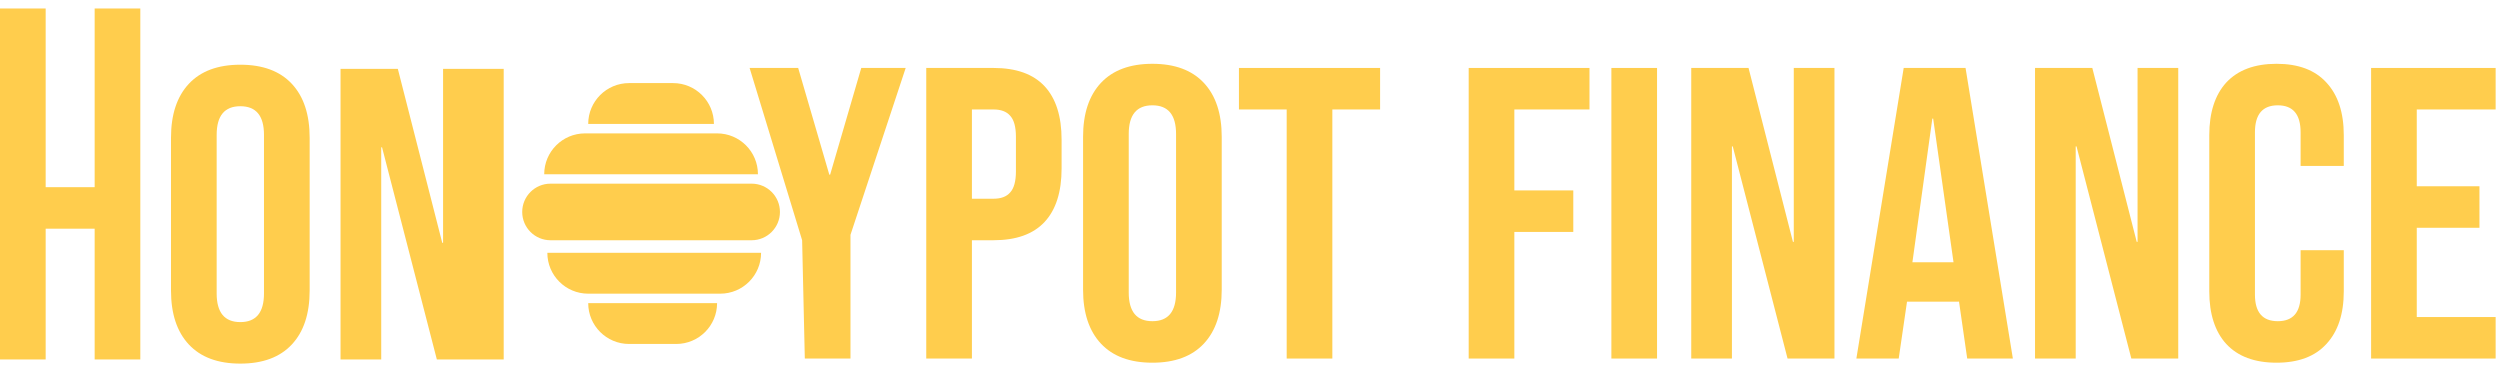
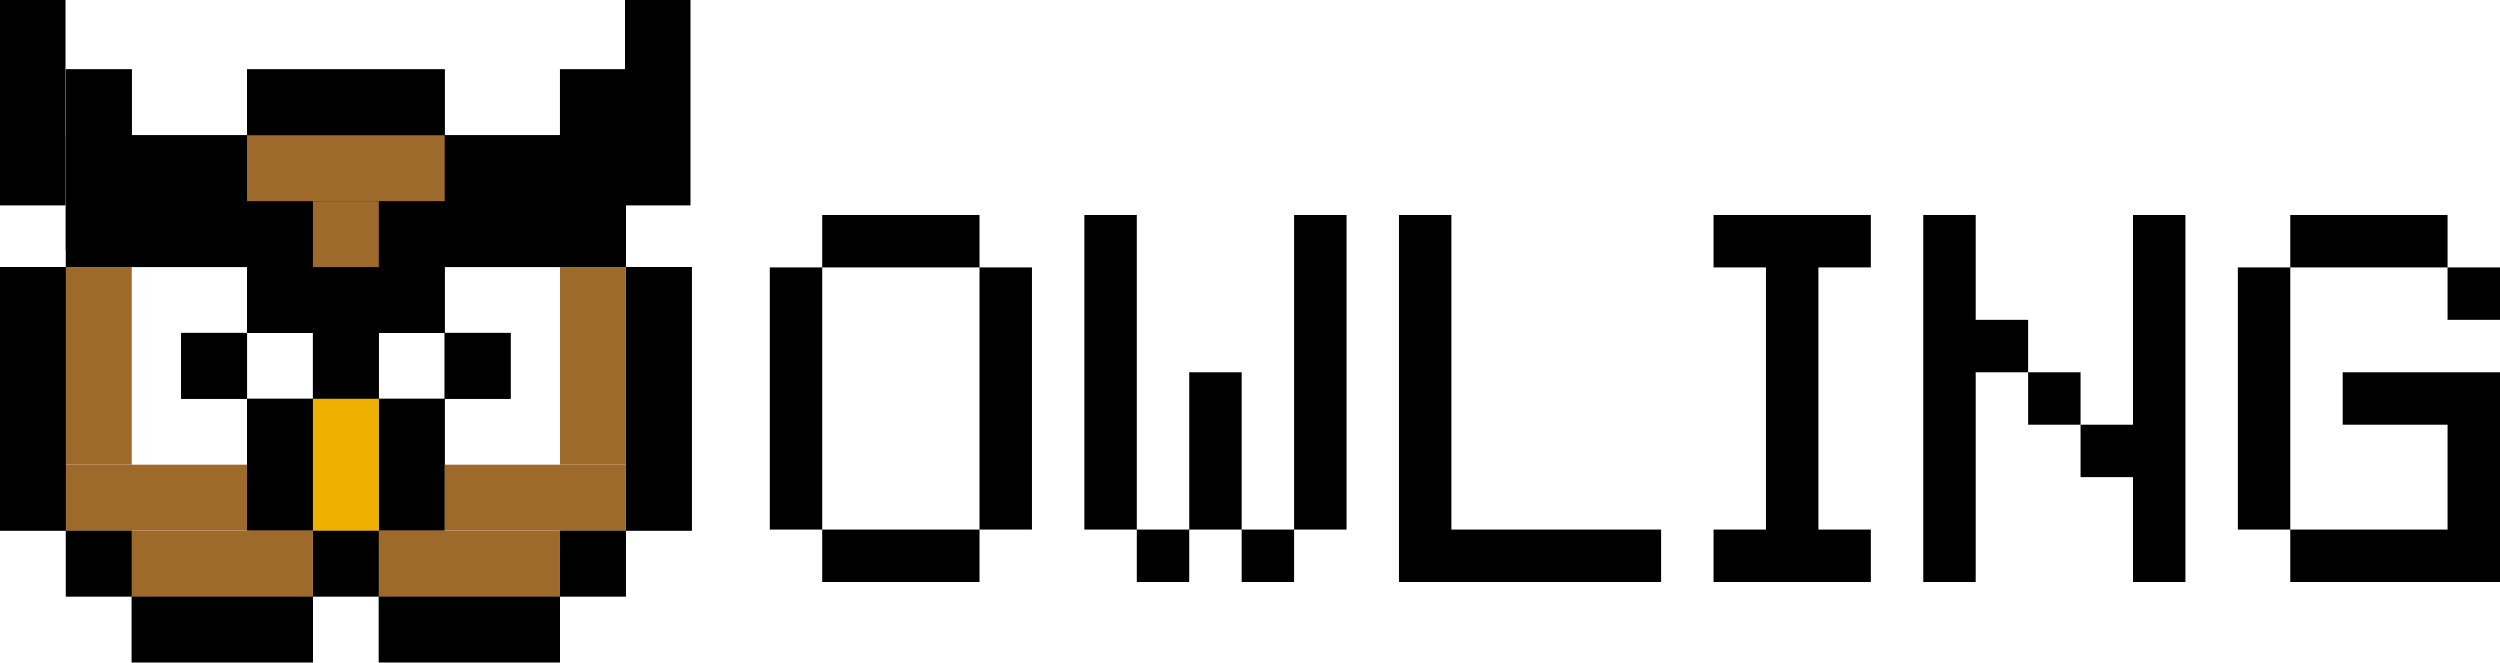
- <svg xmlns="http://www.w3.org/2000/svg" width="215" height="32" viewBox="0 0 215 32" fill="none">
-   <path d="M0 0.73H3.927V16.097H8.14V0.73H12.067V30.913H8.14V19.667H3.927V30.913H0V0.73Z" fill="#FFCD4D" />
-   <path d="M20.668 31.27C18.74 31.27 17.265 30.722 16.241 29.627C15.218 28.533 14.706 26.986 14.706 24.986V11.848C14.706 9.849 15.218 8.302 16.241 7.207C17.265 6.112 18.74 5.565 20.668 5.565C22.596 5.565 24.072 6.112 25.095 7.207C26.119 8.302 26.63 9.849 26.63 11.848V24.986C26.63 26.986 26.119 28.533 25.095 29.627C24.072 30.722 22.596 31.27 20.668 31.27ZM20.668 27.7C22.025 27.7 22.703 26.878 22.703 25.236V11.598C22.703 9.956 22.025 9.135 20.668 9.135C19.311 9.135 18.633 9.956 18.633 11.598V25.236C18.633 26.878 19.311 27.7 20.668 27.7Z" fill="#FFCD4D" />
-   <path d="M29.286 5.922H34.213L38.033 20.881H38.104V5.922H43.318V30.913H37.569L32.856 12.669H32.785V30.913H29.286V5.922Z" fill="#FFCD4D" />
-   <path d="M68.983 20.66L64.466 5.844H68.643L71.32 15.019H71.392L74.069 5.844H77.889L73.141 20.196V30.835H69.214L68.983 20.66Z" fill="#FFCD4D" />
-   <path d="M79.658 5.844H85.442C87.394 5.844 88.857 6.368 89.833 7.415C90.809 8.462 91.297 9.997 91.297 12.021V14.484C91.297 16.507 90.809 18.042 89.833 19.089C88.857 20.137 87.394 20.66 85.442 20.66H83.585V30.835H79.658V5.844ZM85.442 17.09C86.085 17.09 86.561 16.912 86.87 16.555C87.203 16.198 87.37 15.591 87.37 14.734V11.771C87.37 10.914 87.203 10.307 86.87 9.95C86.561 9.593 86.085 9.414 85.442 9.414H83.585V17.09H85.442Z" fill="#FFCD4D" />
-   <path d="M99.106 31.192C97.178 31.192 95.703 30.645 94.679 29.55C93.656 28.455 93.144 26.908 93.144 24.909V11.771C93.144 9.771 93.656 8.224 94.679 7.129C95.703 6.035 97.178 5.487 99.106 5.487C101.034 5.487 102.51 6.035 103.533 7.129C104.557 8.224 105.068 9.771 105.068 11.771V24.909C105.068 26.908 104.557 28.455 103.533 29.55C102.51 30.645 101.034 31.192 99.106 31.192ZM99.106 27.622C100.463 27.622 101.141 26.801 101.141 25.159V11.521C101.141 9.878 100.463 9.057 99.106 9.057C97.749 9.057 97.071 9.878 97.071 11.521V25.159C97.071 26.801 97.749 27.622 99.106 27.622Z" fill="#FFCD4D" />
-   <path d="M110.655 9.414H106.549V5.844H118.688V9.414H114.582V30.835H110.655V9.414Z" fill="#FFCD4D" />
-   <path d="M126.307 5.844H136.696V9.414H130.234V16.376H135.303V19.946H130.234V30.835H126.307V5.844Z" fill="#FFCD4D" />
-   <path d="M138.579 5.844H142.506V30.835H138.579V5.844Z" fill="#FFCD4D" />
-   <path d="M145.447 5.844H150.374L154.194 20.803H154.265V5.844H157.764V30.835H153.73L149.017 12.592H148.946V30.835H145.447V5.844Z" fill="#FFCD4D" />
-   <path d="M163.718 5.844H169.037L173.107 30.835H169.18L168.466 25.872V25.944H164.003L163.289 30.835H159.648L163.718 5.844ZM168.002 22.552L166.252 10.2H166.181L164.467 22.552H168.002Z" fill="#FFCD4D" />
-   <path d="M175.012 5.844H179.939L183.759 20.803H183.83V5.844H187.329V30.835H183.295L178.582 12.592H178.511V30.835H175.012V5.844Z" fill="#FFCD4D" />
-   <path d="M195.782 31.192C193.901 31.192 192.461 30.657 191.462 29.585C190.486 28.514 189.998 27.003 189.998 25.051V11.628C189.998 9.676 190.486 8.165 191.462 7.094C192.461 6.023 193.901 5.487 195.782 5.487C197.662 5.487 199.09 6.023 200.066 7.094C201.065 8.165 201.565 9.676 201.565 11.628V14.27H197.852V11.378C197.852 9.831 197.198 9.057 195.889 9.057C194.58 9.057 193.925 9.831 193.925 11.378V25.337C193.925 26.86 194.58 27.622 195.889 27.622C197.198 27.622 197.852 26.86 197.852 25.337V21.517H201.565V25.051C201.565 27.003 201.065 28.514 200.066 29.585C199.09 30.657 197.662 31.192 195.782 31.192Z" fill="#FFCD4D" />
-   <path d="M203.915 5.844H214.625V9.414H207.842V16.019H213.233V19.589H207.842V27.265H214.625V30.835H203.915V5.844Z" fill="#FFCD4D" />
-   <path fill-rule="evenodd" clip-rule="evenodd" d="M50.586 10.66C50.586 8.719 52.159 7.146 54.1 7.146H57.885C59.825 7.146 61.398 8.719 61.398 10.66H50.586ZM46.802 14.985C46.802 13.044 48.375 11.471 50.316 11.471H61.669C63.61 11.471 65.183 13.044 65.183 14.985H46.802ZM47.343 15.795C45.999 15.795 44.91 16.884 44.91 18.228C44.91 19.572 45.999 20.661 47.343 20.661H64.642C65.986 20.661 67.075 19.572 67.075 18.228C67.075 16.884 65.986 15.795 64.642 15.795H47.343ZM47.072 21.742C47.072 23.683 48.645 25.256 50.586 25.256H61.939C63.88 25.256 65.453 23.683 65.453 21.742H47.072ZM54.1 29.581C52.159 29.581 50.586 28.008 50.586 26.067H61.669C61.669 28.008 60.096 29.581 58.155 29.581H54.1Z" fill="#FFCD4D" />
+ <svg xmlns="http://www.w3.org/2000/svg" width="268" height="71" viewBox="0 0 268 71" fill="none">
+   <path d="M88.142 62.39V56.77H105.004V62.39H88.142ZM82.522 56.77V28.667H88.142V56.77H82.522ZM105.004 56.77V28.667H110.624V56.77H105.004ZM88.142 28.667V23.046H105.004V28.667H88.142Z" fill="black" />
+   <path d="M121.865 62.39V56.77H127.486V62.39H121.865ZM133.107 62.39V56.77H138.727V62.39H133.107ZM127.486 56.77V39.908H133.107V56.77H127.486ZM116.245 56.77V23.046H121.865V56.77H116.245ZM138.727 56.77V23.046H144.348V56.77H138.727Z" fill="black" />
+   <path d="M149.968 62.39V23.046H155.589V56.77H178.071V62.39H149.968Z" fill="black" />
+   <path d="M183.692 62.39V56.77H189.312V28.667H183.692V23.046H200.553V28.667H194.933V56.77H200.553V62.39H183.692Z" fill="black" />
+   <path d="M217.415 45.528V39.908H223.036V45.528H217.415ZM206.174 62.39V23.046H211.794V34.287H217.415V39.908H211.794V62.39H206.174ZM228.656 62.39V51.149H223.036V45.528H228.656V23.046H234.277V62.39H228.656Z" fill="black" />
+   <path d="M245.518 62.39V56.77H262.379V45.528H251.138V39.908H268V62.39H245.518ZM239.897 56.77V28.667H245.518V56.77H239.897ZM262.379 34.287V28.667H268V34.287H262.379ZM245.518 28.667V23.046H262.379V28.667H245.518Z" fill="black" />
+   <rect x="7.062" y="7.439" width="7.062" height="19.421" fill="black" />
+   <rect x="7.062" y="7.439" width="7.062" height="19.421" fill="black" />
+   <rect x="7.062" y="14.502" width="60.029" height="14.125" fill="black" />
+   <rect x="7.062" y="14.502" width="60.029" height="14.125" fill="black" />
+   <rect width="7" height="22" fill="black" />
+   <rect width="7" height="22" fill="black" />
+   <rect y="28.626" width="7.062" height="28.249" fill="black" />
+   <rect y="28.626" width="7.062" height="28.249" fill="black" />
+   <rect x="67.092" y="28.626" width="7.062" height="28.249" fill="black" />
+   <rect x="67.092" y="28.626" width="7.062" height="28.249" fill="black" />
+   <rect x="60.029" y="56.875" width="7.062" height="7.062" fill="black" />
+   <rect x="60.029" y="56.875" width="7.062" height="7.062" fill="black" />
+   <rect x="33.546" y="56.875" width="7.062" height="7.062" fill="black" />
+   <rect x="33.546" y="56.875" width="7.062" height="7.062" fill="black" />
+   <rect x="33.546" y="35.689" width="7.062" height="7.062" fill="black" />
+   <rect x="33.546" y="35.689" width="7.062" height="7.062" fill="black" />
+   <rect x="26.484" y="28.626" width="21.187" height="7.062" fill="black" />
+   <rect x="26.484" y="28.626" width="21.187" height="7.062" fill="black" />
+   <rect x="7.062" y="56.875" width="7.062" height="7.062" fill="black" />
+   <rect x="7.062" y="56.875" width="7.062" height="7.062" fill="black" />
+   <rect x="26.484" y="42.751" width="7.062" height="14.125" fill="black" />
+   <rect x="26.484" y="42.751" width="7.062" height="14.125" fill="black" />
+   <rect x="40.608" y="42.751" width="7.062" height="14.125" fill="black" />
+   <rect x="40.608" y="42.751" width="7.062" height="14.125" fill="black" />
+   <rect x="14.125" y="63.938" width="19.421" height="7.062" fill="black" />
+   <rect x="14.125" y="63.938" width="19.421" height="7.062" fill="black" />
+   <rect x="40.608" y="63.938" width="19.421" height="7.062" fill="black" />
+   <rect x="40.608" y="63.938" width="19.421" height="7.062" fill="black" />
+   <rect x="60.029" y="7.439" width="7.062" height="19.421" fill="black" />
+   <rect x="60.029" y="7.439" width="7.062" height="19.421" fill="black" />
+   <rect x="47.67" y="7.439" width="7.062" height="21.187" transform="rotate(90 47.6704 7.43939)" fill="black" />
+   <rect x="47.67" y="7.439" width="7.062" height="21.187" transform="rotate(90 47.6704 7.43939)" fill="black" />
+   <rect x="67" width="7" height="22" fill="black" />
+   <rect x="67" width="7" height="22" fill="black" />
+   <rect x="14.125" y="56.875" width="19.421" height="7.062" fill="#9D6A2C" />
+   <rect x="40.608" y="56.875" width="19.421" height="7.062" fill="#9D6A2C" />
+   <rect x="47.67" y="49.813" width="19.421" height="7.062" fill="#9D6A2C" />
+   <rect x="7.062" y="49.813" width="19.421" height="7.062" fill="#9D6A2C" />
+   <rect x="7.062" y="49.813" width="21.187" height="7.062" transform="rotate(-90 7.06232 49.8131)" fill="#9D6A2C" />
+   <rect x="60.029" y="49.813" width="21.187" height="7.062" transform="rotate(-90 60.0294 49.8131)" fill="#9D6A2C" />
+   <rect x="33.546" y="21.564" width="7.062" height="7.062" fill="#9D6A2C" />
+   <rect x="33.546" y="42.751" width="7.062" height="14.125" fill="#EFB000" />
+   <rect x="47.67" y="35.689" width="7.062" height="7.062" fill="black" />
+   <rect x="47.67" y="35.689" width="7.062" height="7.062" fill="black" />
+   <rect x="19.421" y="35.689" width="7.062" height="7.062" fill="black" />
+   <rect x="19.421" y="35.689" width="7.062" height="7.062" fill="black" />
+   <rect x="26.484" y="14.502" width="21.187" height="7.062" fill="#9D6A2C" />
</svg>
